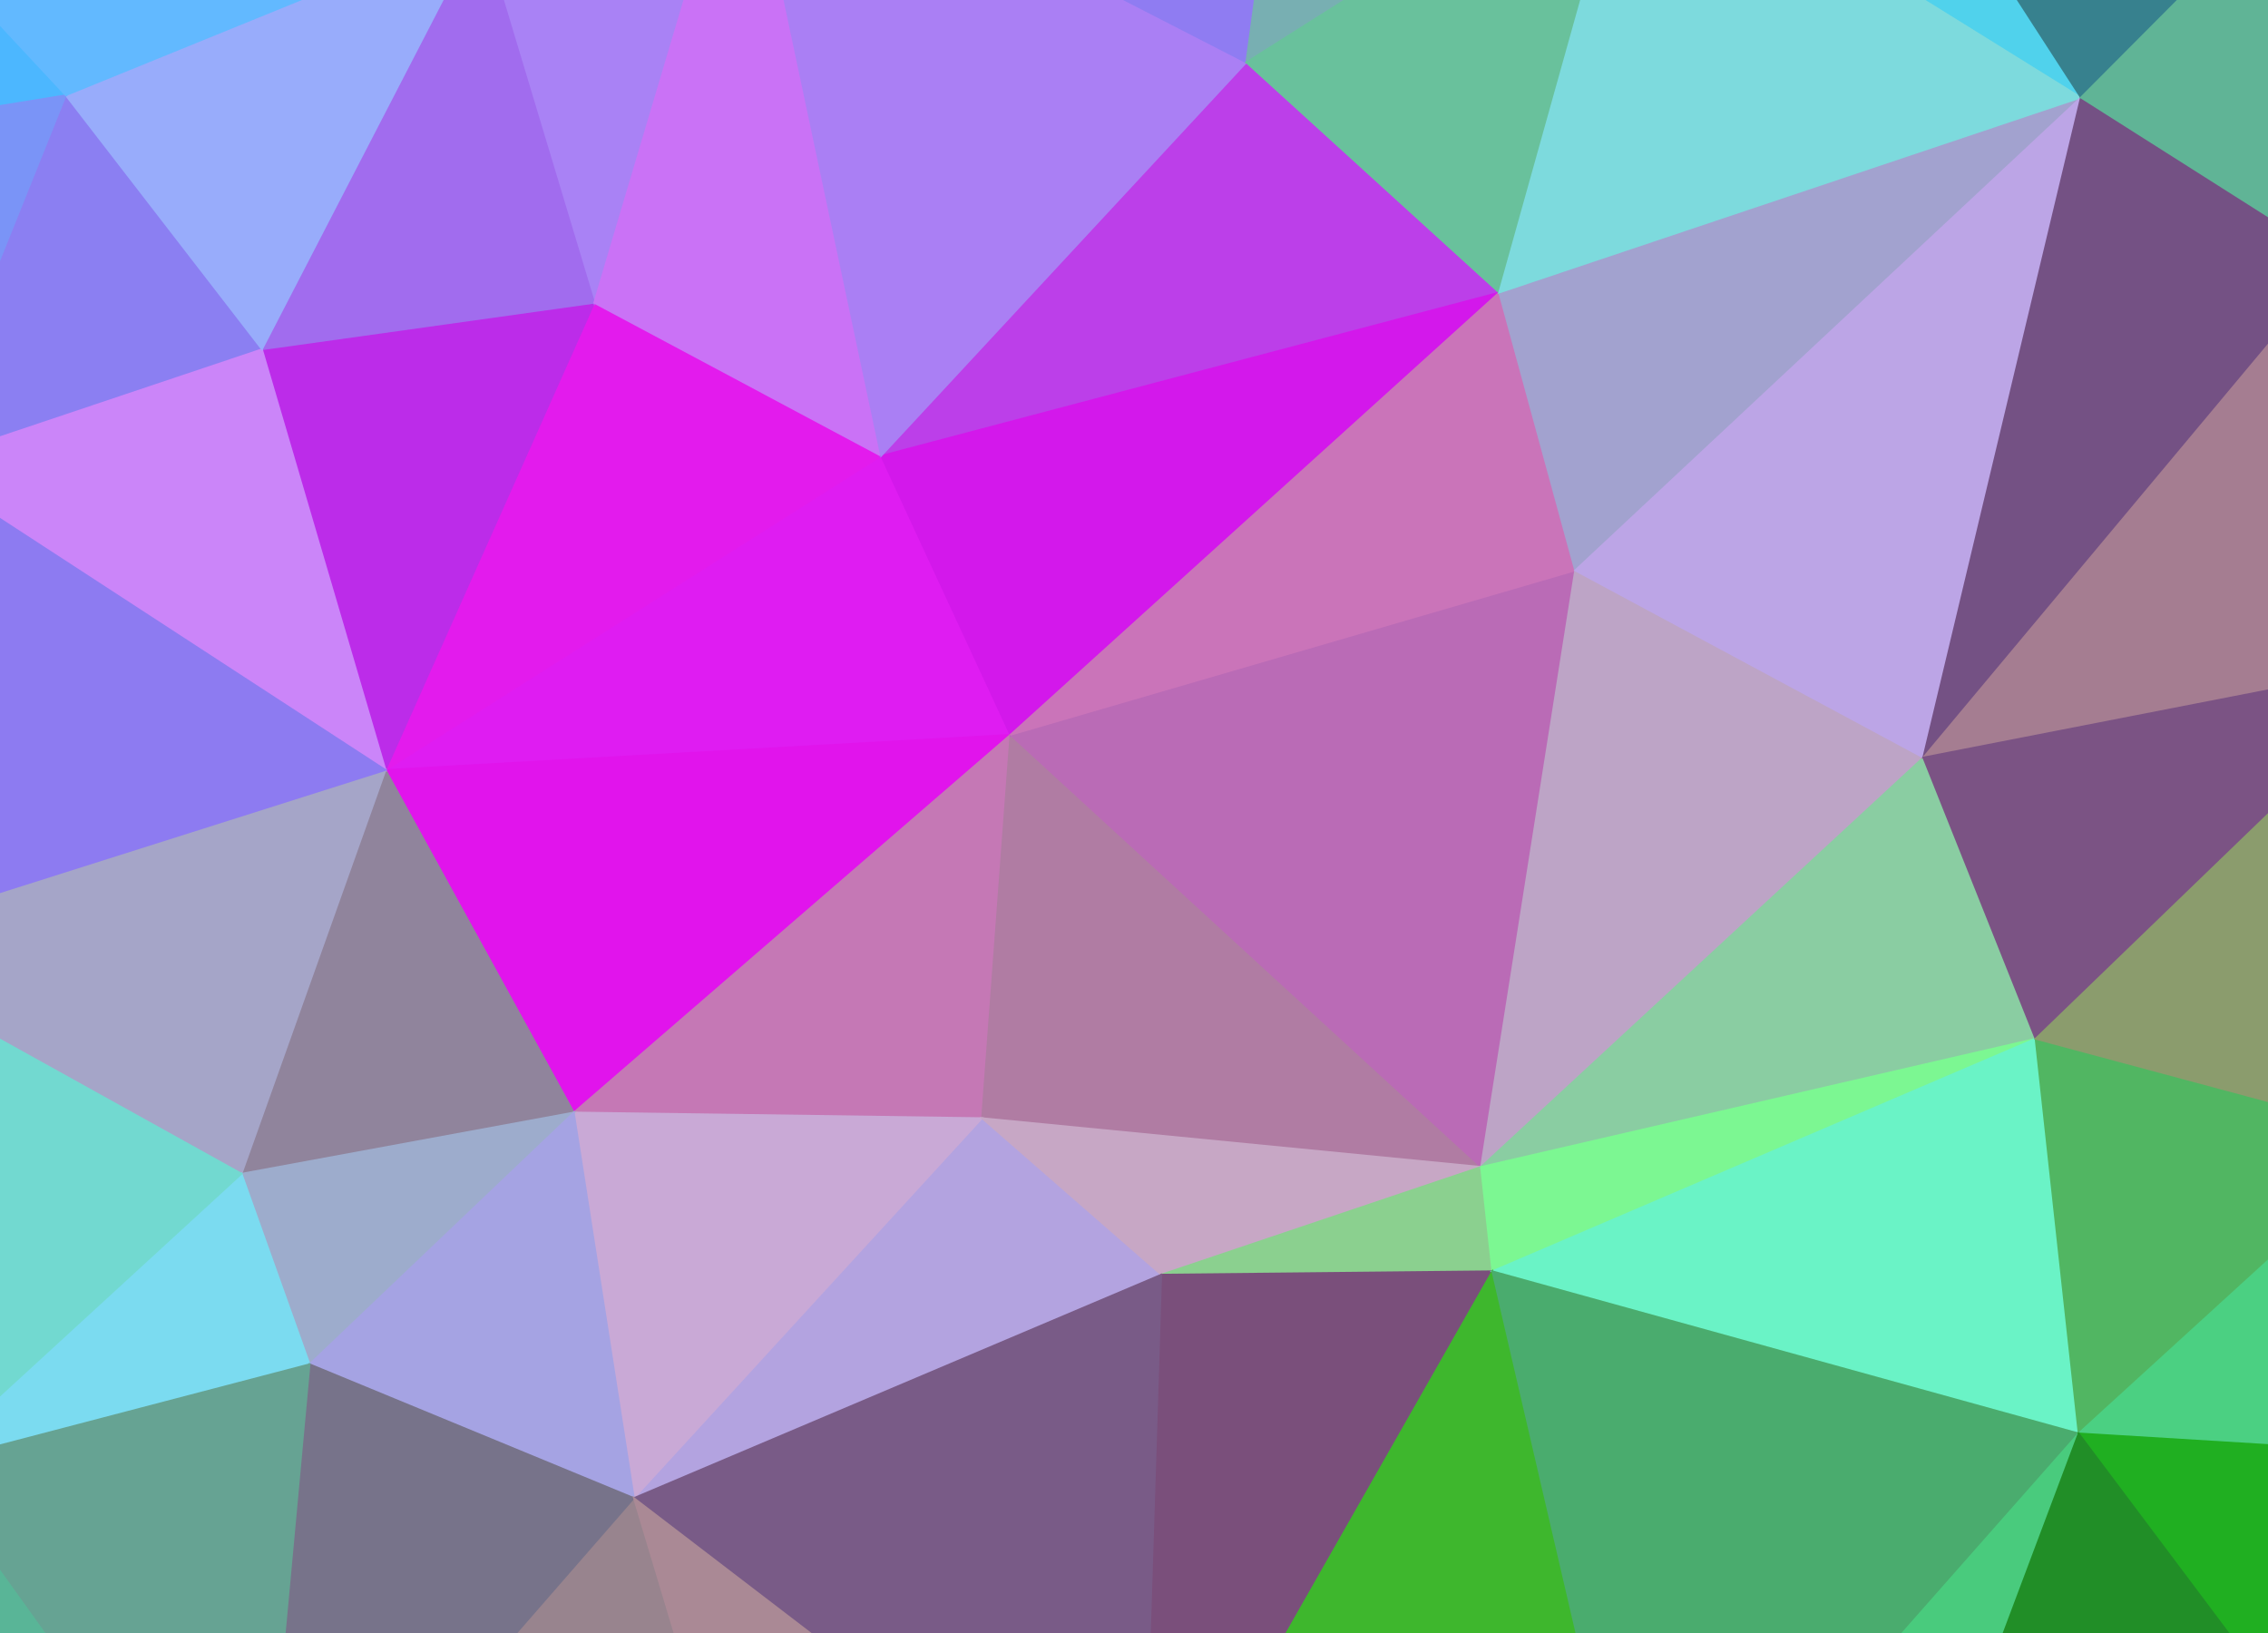
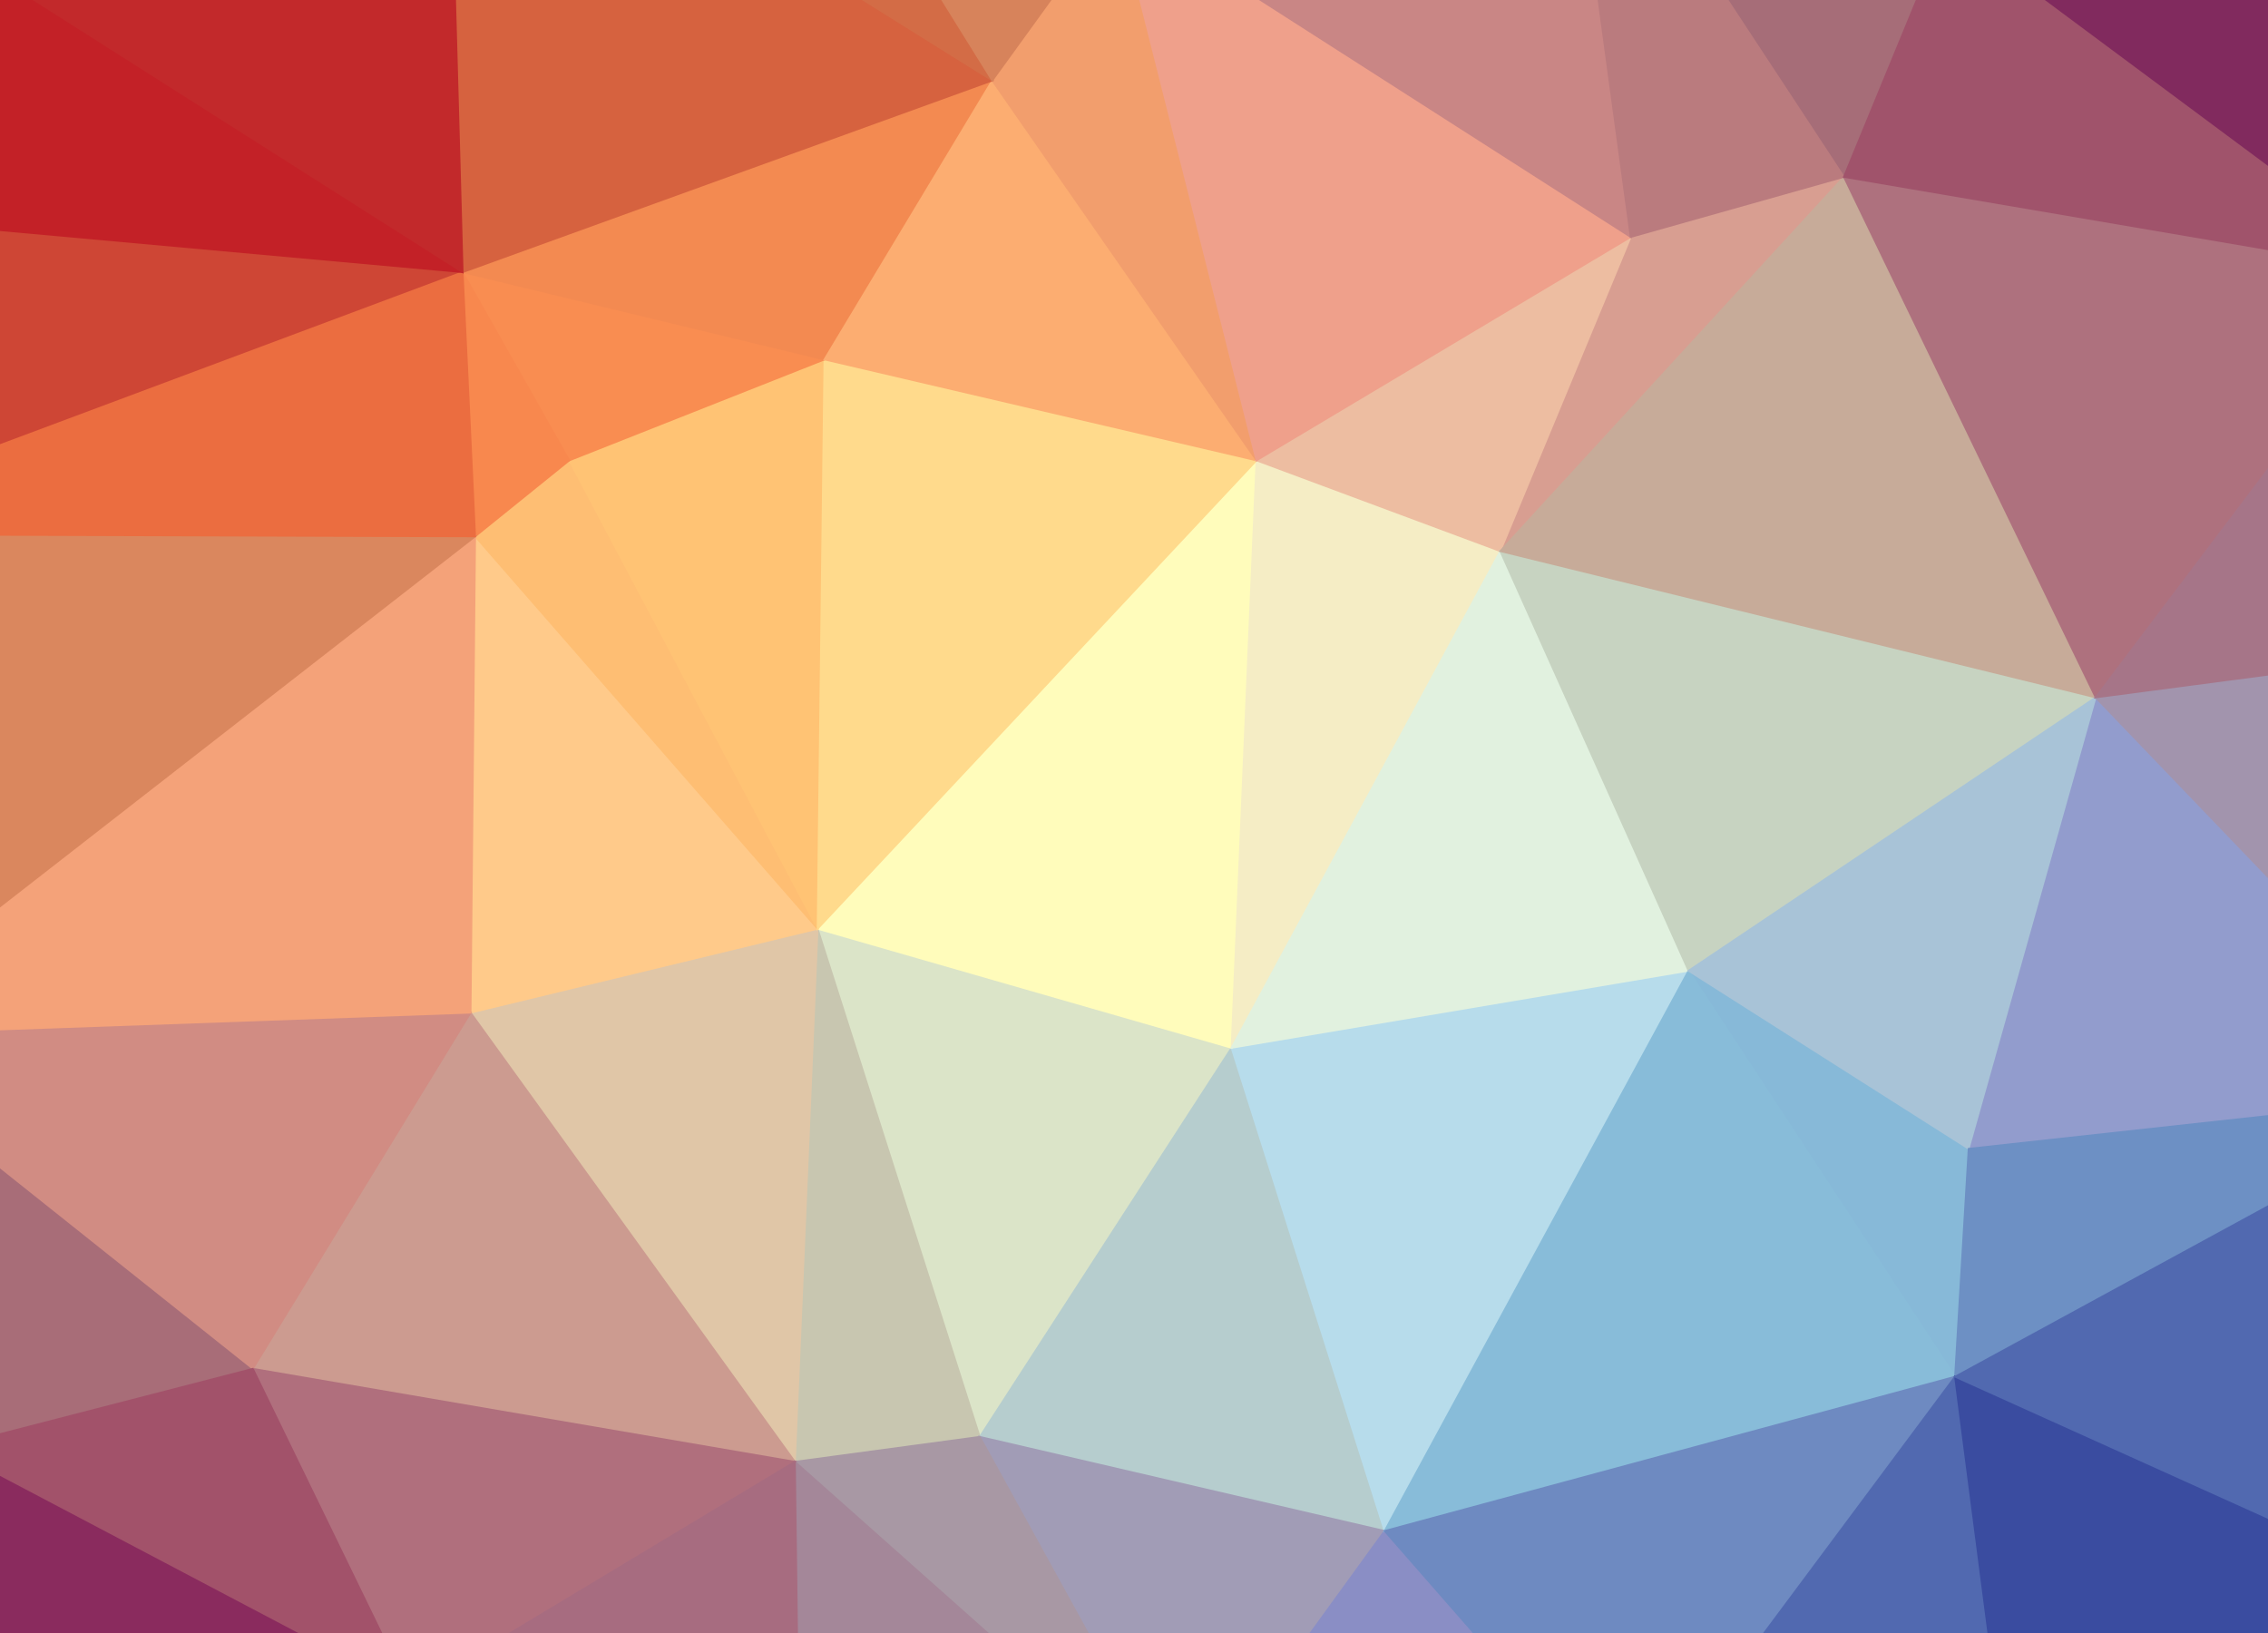
<svg xmlns="http://www.w3.org/2000/svg" width="2000" height="1440">
-   <path d="M891,648L777,402L340,679Z" fill="#df1cf2" stroke="#df1cf2" stroke-width="1.51" />
-   <path d="M340,679L506,981L891,648Z" fill="#e114ec" stroke="#e114ec" stroke-width="1.51" />
-   <path d="M777,402L524,267L340,679Z" fill="#e31bed" stroke="#e31bed" stroke-width="1.51" />
-   <path d="M506,981L866,986L891,648Z" fill="#c578b5" stroke="#c578b5" stroke-width="1.51" />
-   <path d="M524,267L231,308L340,679Z" fill="#bc2ce9" stroke="#bc2ce9" stroke-width="1.51" />
-   <path d="M559,1321L1024,1124L866,986Z" fill="#b3a3e0" stroke="#b3a3e0" stroke-width="1.51" />
-   <path d="M340,679L213,1035L506,981Z" fill="#90849c" stroke="#90849c" stroke-width="1.51" />
-   <path d="M-149,834L213,1035L340,679Z" fill="#a5a5c8" stroke="#a5a5c8" stroke-width="1.51" />
-   <path d="M866,986L1306,1029L891,648Z" fill="#b07ca3" stroke="#b07ca3" stroke-width="1.51" />
-   <path d="M559,1321L866,986L506,981Z" fill="#c9a9d6" stroke="#c9a9d6" stroke-width="1.51" />
-   <path d="M213,1035L273,1203L506,981Z" fill="#9daccc" stroke="#9daccc" stroke-width="1.51" />
-   <path d="M273,1203L559,1321L506,981Z" fill="#a5a3e3" stroke="#a5a3e3" stroke-width="1.51" />
-   <path d="M655,-173L424,-65L524,267Z" fill="#a982f5" stroke="#a982f5" stroke-width="1.51" />
-   <path d="M524,267L424,-65L231,308Z" fill="#a16cee" stroke="#a16cee" stroke-width="1.51" />
-   <path d="M58,84L-73,410L231,308Z" fill="#8b7ff2" stroke="#8b7ff2" stroke-width="1.51" />
-   <path d="M231,308L-73,410L340,679Z" fill="#cb85f9" stroke="#cb85f9" stroke-width="1.51" />
-   <path d="M213,1035L-67,1292L273,1203Z" fill="#7bdbf0" stroke="#7bdbf0" stroke-width="1.51" />
-   <path d="M777,402L655,-173L524,267Z" fill="#ca72f6" stroke="#ca72f6" stroke-width="1.51" />
-   <path d="M1322,258L1099,55L777,402Z" fill="#bc3fe9" stroke="#bc3fe9" stroke-width="1.51" />
-   <path d="M1322,258L777,402L891,648Z" fill="#d318eb" stroke="#d318eb" stroke-width="1.51" />
-   <path d="M424,-65L58,84L231,308Z" fill="#98acfb" stroke="#98acfb" stroke-width="1.51" />
-   <path d="M1306,1029L1389,503L891,648Z" fill="#ba6bb6" stroke="#ba6bb6" stroke-width="1.51" />
-   <path d="M-73,410L-149,834L340,679Z" fill="#8d7bf1" stroke="#8d7bf1" stroke-width="1.51" />
-   <path d="M1389,503L1322,258L891,648Z" fill="#ca74b9" stroke="#ca74b9" stroke-width="1.51" />
-   <path d="M1024,1124L1306,1029L866,986Z" fill="#c7a7c5" stroke="#c7a7c5" stroke-width="1.51" />
-   <path d="M1316,1121L1306,1029L1024,1124Z" fill="#8bd08f" stroke="#8bd08f" stroke-width="1.51" />
-   <path d="M1099,55L655,-173L777,402Z" fill="#aa7ff4" stroke="#aa7ff4" stroke-width="1.51" />
-   <path d="M-147,-136L-349,150L58,84Z" fill="#4cb7ff" stroke="#4cb7ff" stroke-width="1.51" />
-   <path d="M1306,1029L1696,668L1389,503Z" fill="#bda4c6" stroke="#bda4c6" stroke-width="1.51" />
-   <path d="M1007,1664L1316,1121L1024,1124Z" fill="#7a4f7b" stroke="#7a4f7b" stroke-width="1.51" />
-   <path d="M227,1702L669,1687L559,1321Z" fill="#98848e" stroke="#98848e" stroke-width="1.51" />
-   <path d="M-149,834L-67,1292L213,1035Z" fill="#72d9d0" stroke="#72d9d0" stroke-width="1.51" />
-   <path d="M1099,55L1133,-195L655,-173Z" fill="#8f7cf2" stroke="#8f7cf2" stroke-width="1.51" />
-   <path d="M1439,-160L1133,-195L1099,55Z" fill="#78afb2" stroke="#78afb2" stroke-width="1.51" />
-   <path d="M559,1321L1007,1664L1024,1124Z" fill="#795b87" stroke="#795b87" stroke-width="1.51" />
-   <path d="M227,1702L559,1321L273,1203Z" fill="#77738a" stroke="#77738a" stroke-width="1.51" />
-   <path d="M-73,410L-475,533L-149,834Z" fill="#9a7ff6" stroke="#9a7ff6" stroke-width="1.51" />
-   <path d="M-149,834L-338,1204L-67,1292Z" fill="#66d8df" stroke="#66d8df" stroke-width="1.51" />
-   <path d="M58,84L-349,150L-73,410Z" fill="#7a94f7" stroke="#7a94f7" stroke-width="1.51" />
-   <path d="M-147,-136L58,84L424,-65Z" fill="#62b9ff" stroke="#62b9ff" stroke-width="1.51" />
-   <path d="M202,-525L-147,-136L424,-65Z" fill="#6fbaff" stroke="#6fbaff" stroke-width="1.51" />
-   <path d="M1389,503L1835,86L1322,258Z" fill="#a2a2cf" stroke="#a2a2cf" stroke-width="1.51" />
-   <path d="M1322,258L1439,-160L1099,55Z" fill="#69c19c" stroke="#69c19c" stroke-width="1.51" />
-   <path d="M1795,916L1696,668L1306,1029Z" fill="#8acda2" stroke="#8acda2" stroke-width="1.51" />
-   <path d="M-349,150L-475,533L-73,410Z" fill="#9f81f4" stroke="#9f81f4" stroke-width="1.51" />
-   <path d="M-475,533L-424,1010L-149,834Z" fill="#ac85f0" stroke="#ac85f0" stroke-width="1.51" />
-   <path d="M669,1687L1007,1664L559,1321Z" fill="#aa8995" stroke="#aa8995" stroke-width="1.51" />
-   <path d="M1316,1121L1795,916L1306,1029Z" fill="#7cf792" stroke="#7cf792" stroke-width="1.51" />
-   <path d="M-424,1010L-338,1204L-149,834Z" fill="#6cd2c1" stroke="#6cd2c1" stroke-width="1.51" />
-   <path d="M-67,1292L227,1702L273,1203Z" fill="#66a393" stroke="#66a393" stroke-width="1.51" />
-   <path d="M1661,-183L1439,-160L1835,86Z" fill="#50d2ec" stroke="#50d2ec" stroke-width="1.51" />
-   <path d="M-63,1630L227,1702L-67,1292Z" fill="#59b597" stroke="#59b597" stroke-width="1.51" />
-   <path d="M655,-173L503,-536L424,-65Z" fill="#a581f4" stroke="#a581f4" stroke-width="1.51" />
-   <path d="M1133,-653L503,-536L655,-173Z" fill="#ab83fa" stroke="#ab83fa" stroke-width="1.51" />
-   <path d="M1133,-653L655,-173L1133,-195Z" fill="#927cf2" stroke="#927cf2" stroke-width="1.51" />
-   <path d="M-338,1204L-63,1630L-67,1292Z" fill="#429391" stroke="#429391" stroke-width="1.51" />
-   <path d="M1835,86L1439,-160L1322,258Z" fill="#7ddadd" stroke="#7ddadd" stroke-width="1.51" />
-   <path d="M1833,1264L1795,916L1316,1121Z" fill="#6af3c6" stroke="#6af3c6" stroke-width="1.51" />
-   <path d="M503,-536L202,-525L424,-65Z" fill="#7e7ef2" stroke="#7e7ef2" stroke-width="1.51" />
-   <path d="M1007,1664L1450,1698L1316,1121Z" fill="#3eb72d" stroke="#3eb72d" stroke-width="1.51" />
-   <path d="M669,1687L779,1889L1007,1664Z" fill="#998290" stroke="#998290" stroke-width="1.51" />
-   <path d="M153,1897L779,1889L669,1687Z" fill="#a1858f" stroke="#a1858f" stroke-width="1.51" />
-   <path d="M153,1897L669,1687L227,1702Z" fill="#80848e" stroke="#80848e" stroke-width="1.51" />
-   <path d="M779,1889L974,1851L1007,1664Z" fill="#867c8c" stroke="#867c8c" stroke-width="1.51" />
-   <path d="M202,-525L20,-514L-147,-136Z" fill="#44b7ff" stroke="#44b7ff" stroke-width="1.51" />
-   <path d="M-147,-136L-388,-256L-349,150Z" fill="#38b6ff" stroke="#38b6ff" stroke-width="1.51" />
-   <path d="M1439,-160L1311,-544L1133,-195Z" fill="#5ac09e" stroke="#5ac09e" stroke-width="1.51" />
-   <path d="M1835,86L1389,503L1696,668Z" fill="#bca5e6" stroke="#bca5e6" stroke-width="1.51" />
-   <path d="M20,-514L-388,-256L-147,-136Z" fill="#38b6ff" stroke="#38b6ff" stroke-width="1.51" />
-   <path d="M-349,150L-388,-256L-475,533Z" fill="#76b5fe" stroke="#76b5fe" stroke-width="1.51" />
-   <path d="M2062,230L1835,86L1696,668Z" fill="#745184" stroke="#745184" stroke-width="1.51" />
-   <path d="M-63,1630L153,1897L227,1702Z" fill="#68b796" stroke="#68b796" stroke-width="1.51" />
-   <path d="M1338,1978L1450,1698L1007,1664Z" fill="#32b826" stroke="#32b826" stroke-width="1.51" />
-   <path d="M1711,-464L1311,-544L1439,-160Z" fill="#6fd8d4" stroke="#6fd8d4" stroke-width="1.51" />
-   <path d="M1450,1698L1833,1264L1316,1121Z" fill="#4aac6e" stroke="#4aac6e" stroke-width="1.51" />
-   <path d="M2142,581L2062,230L1696,668Z" fill="#a57d91" stroke="#a57d91" stroke-width="1.51" />
-   <path d="M503,-536L-322,-681L202,-525Z" fill="#67b9ff" stroke="#67b9ff" stroke-width="1.51" />
-   <path d="M202,-525L-322,-681L20,-514Z" fill="#38b6ff" stroke="#38b6ff" stroke-width="1.51" />
-   <path d="M1311,-544L1133,-653L1133,-195Z" fill="#89a6c2" stroke="#89a6c2" stroke-width="1.51" />
-   <path d="M-63,1630L-70,2033L153,1897Z" fill="#53b497" stroke="#53b497" stroke-width="1.51" />
-   <path d="M-338,1204L-394,1711L-63,1630Z" fill="#51b497" stroke="#51b497" stroke-width="1.51" />
-   <path d="M-424,1010L-394,1711L-338,1204Z" fill="#2c738b" stroke="#2c738b" stroke-width="1.51" />
-   <path d="M-481,1978L-394,1711L-424,1010Z" fill="#51b497" stroke="#51b497" stroke-width="1.51" />
-   <path d="M1450,1698L1674,1687L1833,1264Z" fill="#49cb7d" stroke="#49cb7d" stroke-width="1.51" />
-   <path d="M1338,1978L1674,1687L1450,1698Z" fill="#58d667" stroke="#58d667" stroke-width="1.51" />
-   <path d="M2142,581L1696,668L1795,916Z" fill="#7b5384" stroke="#7b5384" stroke-width="1.51" />
-   <path d="M2082,-162L1711,-464L1661,-183Z" fill="#2c728a" stroke="#2c728a" stroke-width="1.51" />
-   <path d="M1661,-183L1711,-464L1439,-160Z" fill="#5ad8ea" stroke="#5ad8ea" stroke-width="1.51" />
-   <path d="M2119,1003L1795,916L1833,1264Z" fill="#51b662" stroke="#51b662" stroke-width="1.51" />
-   <path d="M2119,1003L2142,581L1795,916Z" fill="#8b9c6d" stroke="#8b9c6d" stroke-width="1.51" />
-   <path d="M-70,2033L1338,1978L779,1889Z" fill="#ac8994" stroke="#ac8994" stroke-width="1.51" />
-   <path d="M779,1889L1338,1978L974,1851Z" fill="#9c828e" stroke="#9c828e" stroke-width="1.51" />
-   <path d="M974,1851L1338,1978L1007,1664Z" fill="#a28b88" stroke="#a28b88" stroke-width="1.51" />
-   <path d="M1311,-544L2044,-580L1133,-653Z" fill="#6dd8d6" stroke="#6dd8d6" stroke-width="1.51" />
-   <path d="M2082,-162L1661,-183L1835,86Z" fill="#37818e" stroke="#37818e" stroke-width="1.51" />
-   <path d="M2144,1283L2119,1003L1833,1264Z" fill="#4bd082" stroke="#4bd082" stroke-width="1.51" />
-   <path d="M153,1897L-70,2033L779,1889Z" fill="#7e9891" stroke="#7e9891" stroke-width="1.51" />
-   <path d="M-394,1711L-70,2033L-63,1630Z" fill="#51b497" stroke="#51b497" stroke-width="1.51" />
-   <path d="M20,-514L-322,-681L-388,-256Z" fill="#38b6ff" stroke="#38b6ff" stroke-width="1.51" />
-   <path d="M1133,-653L-322,-681L503,-536Z" fill="#8e7ff3" stroke="#8e7ff3" stroke-width="1.51" />
-   <path d="M2205,1760L2144,1283L1833,1264Z" fill="#20af21" stroke="#20af21" stroke-width="1.51" />
-   <path d="M2119,1003L2415,669L2142,581Z" fill="#9f838f" stroke="#9f838f" stroke-width="1.51" />
-   <path d="M2205,1760L1833,1264L1674,1687Z" fill="#218e27" stroke="#218e27" stroke-width="1.51" />
-   <path d="M2561,165L2082,-162L2062,230Z" fill="#69b796" stroke="#69b796" stroke-width="1.51" />
-   <path d="M2062,230L2082,-162L1835,86Z" fill="#60b496" stroke="#60b496" stroke-width="1.51" />
-   <path d="M-394,1711L-481,1978L-70,2033Z" fill="#51b497" stroke="#51b497" stroke-width="1.51" />
-   <path d="M-475,533L-481,1978L-424,1010Z" fill="#53d7f0" stroke="#53d7f0" stroke-width="1.51" />
-   <path d="M2142,581L2561,165L2062,230Z" fill="#91838e" stroke="#91838e" stroke-width="1.51" />
-   <path d="M2565,844L2415,669L2119,1003Z" fill="#879e69" stroke="#879e69" stroke-width="1.51" />
-   <path d="M2082,-162L2044,-580L1711,-464Z" fill="#489f93" stroke="#489f93" stroke-width="1.51" />
-   <path d="M1711,-464L2044,-580L1311,-544Z" fill="#47b9d2" stroke="#47b9d2" stroke-width="1.51" />
-   <path d="M2356,-429L2044,-580L2082,-162Z" fill="#51b497" stroke="#51b497" stroke-width="1.51" />
-   <path d="M2573,1342L2565,844L2119,1003Z" fill="#58d665" stroke="#58d665" stroke-width="1.51" />
-   <path d="M1338,1978L1799,2105L1674,1687Z" fill="#4fd57f" stroke="#4fd57f" stroke-width="1.51" />
-   <path d="M-70,2033L1799,2105L1338,1978Z" fill="#9b828e" stroke="#9b828e" stroke-width="1.51" />
-   <path d="M1799,2105L2205,1760L1674,1687Z" fill="#218a27" stroke="#218a27" stroke-width="1.51" />
-   <path d="M2415,669L2561,165L2142,581Z" fill="#aa8893" stroke="#aa8893" stroke-width="1.51" />
-   <path d="M2573,1342L2119,1003L2144,1283Z" fill="#42bb6e" stroke="#42bb6e" stroke-width="1.51" />
-   <path d="M2565,844L2561,165L2415,669Z" fill="#a38693" stroke="#a38693" stroke-width="1.51" />
-   <path d="M2577,-50L2356,-429L2082,-162Z" fill="#51b497" stroke="#51b497" stroke-width="1.51" />
-   <path d="M2205,1760L2470,1488L2144,1283Z" fill="#20b120" stroke="#20b120" stroke-width="1.51" />
-   <path d="M2565,844L2577,-50L2561,165Z" fill="#90828e" stroke="#90828e" stroke-width="1.51" />
-   <path d="M2561,165L2577,-50L2082,-162Z" fill="#51b497" stroke="#51b497" stroke-width="1.51" />
-   <path d="M2470,1488L2573,1342L2144,1283Z" fill="#218e27" stroke="#218e27" stroke-width="1.51" />
-   <path d="M2565,844L2573,1342L2577,-50Z" fill="#94808d" stroke="#94808d" stroke-width="1.51" />
-   <path d="M2470,1488L2508,1851L2573,1342Z" fill="#20b120" stroke="#20b120" stroke-width="1.51" />
-   <path d="M2205,1760L2508,1851L2470,1488Z" fill="#20b120" stroke="#20b120" stroke-width="1.51" />
-   <path d="M1799,2105L2187,2069L2205,1760Z" fill="#20b120" stroke="#20b120" stroke-width="1.51" />
-   <path d="M2187,2069L2508,1851L2205,1760Z" fill="#20b120" stroke="#20b120" stroke-width="1.51" />
+   <path d="M1086,924L721,819L864,1267Z" fill="#dbe4c8" stroke="#dbe4c8" stroke-width="1.51" />
+   <path d="M721,819L701,1289L864,1267Z" fill="#c8c6b0" stroke="#c8c6b0" stroke-width="1.51" />
+   <path d="M721,819L415,893L701,1289Z" fill="#e0c6a7" stroke="#e0c6a7" stroke-width="1.51" />
+   <path d="M864,1267L1221,1350L1086,924Z" fill="#b6cdce" stroke="#b6cdce" stroke-width="1.51" />
+   <path d="M1044,1594L1221,1350L864,1267Z" fill="#a19cb6" stroke="#a19cb6" stroke-width="1.51" />
+   <path d="M701,1289L1044,1594L864,1267Z" fill="#a898a4" stroke="#a898a4" stroke-width="1.51" />
+   <path d="M1221,1350L1489,856L1086,924Z" fill="#b7dceb" stroke="#b7dceb" stroke-width="1.51" />
+   <path d="M1086,924L1108,406L721,819Z" fill="#fffcbb" stroke="#fffcbb" stroke-width="1.51" />
+   <path d="M1323,486L1108,406L1086,924Z" fill="#f5edc5" stroke="#f5edc5" stroke-width="1.51" />
+   <path d="M721,819L419,473L415,893Z" fill="#ffca8a" stroke="#ffca8a" stroke-width="1.51" />
+   <path d="M415,893L223,1207L701,1289Z" fill="#cc9b90" stroke="#cc9b90" stroke-width="1.51" />
+   <path d="M701,1289L707,1759L1044,1594Z" fill="#a48799" stroke="#a48799" stroke-width="1.51" />
+   <path d="M223,1207L362,1493L701,1289Z" fill="#b06f7d" stroke="#b06f7d" stroke-width="1.51" />
+   <path d="M502,406L419,473L721,819Z" fill="#febe73" stroke="#febe73" stroke-width="1.51" />
+   <path d="M-146,913L-48,1277L223,1207Z" fill="#a86d78" stroke="#a86d78" stroke-width="1.51" />
+   <path d="M1489,856L1323,486L1086,924Z" fill="#e1f1df" stroke="#e1f1df" stroke-width="1.51" />
+   <path d="M727,317L502,406L721,819Z" fill="#ffc374" stroke="#ffc374" stroke-width="1.51" />
+   <path d="M1108,406L727,317L721,819Z" fill="#ffda8c" stroke="#ffda8c" stroke-width="1.51" />
+   <path d="M362,1493L707,1759L701,1289Z" fill="#a76c80" stroke="#a76c80" stroke-width="1.51" />
+   <path d="M1724,1214L1736,1013L1489,856Z" fill="#87b9d8" stroke="#87b9d8" stroke-width="1.51" />
+   <path d="M1044,1594L1438,1598L1221,1350Z" fill="#8a8ec5" stroke="#8a8ec5" stroke-width="1.51" />
+   <path d="M1358,1971L1438,1598L1044,1594Z" fill="#848bc4" stroke="#848bc4" stroke-width="1.51" />
+   <path d="M1626,156L1438,209L1323,486Z" fill="#d89e91" stroke="#d89e91" stroke-width="1.51" />
+   <path d="M1724,1214L1489,856L1221,1350Z" fill="#88bcd9" stroke="#88bcd9" stroke-width="1.51" />
+   <path d="M1438,1598L1724,1214L1221,1350Z" fill="#6e8ac1" stroke="#6e8ac1" stroke-width="1.51" />
+   <path d="M727,317L408,240L502,406Z" fill="#f98d51" stroke="#f98d51" stroke-width="1.51" />
+   <path d="M502,406L408,240L419,473Z" fill="#f8884e" stroke="#f8884e" stroke-width="1.51" />
+   <path d="M-146,913L223,1207L415,893Z" fill="#d18c83" stroke="#d18c83" stroke-width="1.51" />
+   <path d="M875,71L408,240L727,317Z" fill="#f38a51" stroke="#f38a51" stroke-width="1.51" />
+   <path d="M707,1759L871,1931L1044,1594Z" fill="#a48b9f" stroke="#a48b9f" stroke-width="1.51" />
+   <path d="M549,2113L871,1931L707,1759Z" fill="#a57a8d" stroke="#a57a8d" stroke-width="1.51" />
+   <path d="M223,1207L-48,1277L362,1493Z" fill="#a2526a" stroke="#a2526a" stroke-width="1.51" />
+   <path d="M362,1493L197,1843L707,1759Z" fill="#a55272" stroke="#a55272" stroke-width="1.51" />
+   <path d="M-146,913L415,893L419,473Z" fill="#f4a279" stroke="#f4a279" stroke-width="1.51" />
+   <path d="M1108,406L875,71L727,317Z" fill="#fcad71" stroke="#fcad71" stroke-width="1.51" />
+   <path d="M985,-81L875,71L1108,406Z" fill="#f29e6d" stroke="#f29e6d" stroke-width="1.51" />
+   <path d="M1323,486L1438,209L1108,406Z" fill="#edbda1" stroke="#edbda1" stroke-width="1.51" />
+   <path d="M1848,615L1323,486L1489,856Z" fill="#c7d3c1" stroke="#c7d3c1" stroke-width="1.51" />
+   <path d="M-210,471L-146,913L419,473Z" fill="#da875e" stroke="#da875e" stroke-width="1.51" />
+   <path d="M-70,1630L197,1843L362,1493Z" fill="#943160" stroke="#943160" stroke-width="1.51" />
+   <path d="M2183,964L1848,615L1736,1013Z" fill="#929ccd" stroke="#929ccd" stroke-width="1.51" />
+   <path d="M1736,1013L1848,615L1489,856Z" fill="#a8c3d7" stroke="#a8c3d7" stroke-width="1.51" />
+   <path d="M1438,1598L1787,1699L1724,1214Z" fill="#5169b0" stroke="#5169b0" stroke-width="1.51" />
+   <path d="M871,1931L1358,1971L1044,1594Z" fill="#9a92b9" stroke="#9a92b9" stroke-width="1.51" />
+   <path d="M875,71L395,-229L408,240Z" fill="#d6623f" stroke="#d6623f" stroke-width="1.51" />
+   <path d="M1438,209L985,-81L1108,406Z" fill="#efa08b" stroke="#efa08b" stroke-width="1.51" />
+   <path d="M-48,1277L-70,1630L362,1493Z" fill="#8a2b5e" stroke="#8a2b5e" stroke-width="1.51" />
+   <path d="M-349,1579L-70,1630L-48,1277Z" fill="#80265d" stroke="#80265d" stroke-width="1.51" />
+   <path d="M197,1843L549,2113L707,1759Z" fill="#a65c77" stroke="#a65c77" stroke-width="1.51" />
+   <path d="M871,1931L549,2113L1358,1971Z" fill="#a38fa5" stroke="#a38fa5" stroke-width="1.51" />
+   <path d="M1358,1971L1787,1699L1438,1598Z" fill="#6277b8" stroke="#6277b8" stroke-width="1.51" />
+   <path d="M1724,1214L2183,964L1736,1013Z" fill="#6d90c4" stroke="#6d90c4" stroke-width="1.51" />
+   <path d="M1438,209L1380,-218L985,-81Z" fill="#c98685" stroke="#c98685" stroke-width="1.51" />
+   <path d="M1848,615L1626,156L1323,486Z" fill="#c7ab99" stroke="#c7ab99" stroke-width="1.51" />
+   <path d="M-146,913L-330,1002L-48,1277Z" fill="#b2777d" stroke="#b2777d" stroke-width="1.51" />
+   <path d="M-447,556L-330,1002L-146,913Z" fill="#d38b80" stroke="#d38b80" stroke-width="1.51" />
+   <path d="M-176,187L-210,471L408,240Z" fill="#ce4635" stroke="#ce4635" stroke-width="1.51" />
+   <path d="M408,240L-210,471L419,473Z" fill="#eb6d40" stroke="#eb6d40" stroke-width="1.51" />
+   <path d="M197,1843L-27,1902L549,2113Z" fill="#9b3963" stroke="#9b3963" stroke-width="1.51" />
+   <path d="M-70,1630L-27,1902L197,1843Z" fill="#84285d" stroke="#84285d" stroke-width="1.51" />
+   <path d="M-349,1579L-27,1902L-70,1630Z" fill="#80265d" stroke="#80265d" stroke-width="1.51" />
+   <path d="M1787,1699L2103,1385L1724,1214Z" fill="#3a4ca0" stroke="#3a4ca0" stroke-width="1.51" />
+   <path d="M2103,1385L2183,964L1724,1214Z" fill="#5169b0" stroke="#5169b0" stroke-width="1.51" />
+   <path d="M1848,615L2130,242L1626,156Z" fill="#ae717e" stroke="#ae717e" stroke-width="1.51" />
+   <path d="M-36,-42L-176,187L408,240Z" fill="#c32127" stroke="#c32127" stroke-width="1.51" />
+   <path d="M-447,556L-496,1306L-330,1002Z" fill="#c38384" stroke="#c38384" stroke-width="1.51" />
+   <path d="M-496,1306L-349,1579L-48,1277Z" fill="#853561" stroke="#853561" stroke-width="1.51" />
+   <path d="M647,-296L395,-229L875,71Z" fill="#d36c46" stroke="#d36c46" stroke-width="1.51" />
+   <path d="M887,-407L647,-296L985,-81Z" fill="#d7835c" stroke="#d7835c" stroke-width="1.51" />
+   <path d="M985,-81L647,-296L875,71Z" fill="#d7835b" stroke="#d7835b" stroke-width="1.51" />
+   <path d="M2183,964L2121,579L1848,615Z" fill="#a294ad" stroke="#a294ad" stroke-width="1.51" />
+   <path d="M1717,-65L1380,-218L1626,156Z" fill="#a66d78" stroke="#a66d78" stroke-width="1.51" />
+   <path d="M1626,156L1380,-218L1438,209Z" fill="#ba7b7e" stroke="#ba7b7e" stroke-width="1.51" />
+   <path d="M2311,1969L1845,1944L1358,1971Z" fill="#3b50a2" stroke="#3b50a2" stroke-width="1.51" />
+   <path d="M1358,1971L1845,1944L1787,1699Z" fill="#4f67af" stroke="#4f67af" stroke-width="1.51" />
+   <path d="M1787,1699L2220,1727L2103,1385Z" fill="#313695" stroke="#313695" stroke-width="1.51" />
+   <path d="M2130,242L1717,-65L1626,156Z" fill="#a0536b" stroke="#a0536b" stroke-width="1.51" />
+   <path d="M-447,556L-146,913L-210,471Z" fill="#d88862" stroke="#d88862" stroke-width="1.51" />
+   <path d="M-330,1002L-496,1306L-48,1277Z" fill="#9d6173" stroke="#9d6173" stroke-width="1.51" />
+   <path d="M-470,145L-447,556L-210,471Z" fill="#d15c3e" stroke="#d15c3e" stroke-width="1.51" />
+   <path d="M-176,187L-470,145L-210,471Z" fill="#ca3d32" stroke="#ca3d32" stroke-width="1.51" />
+   <path d="M395,-229L-36,-42L408,240Z" fill="#c2292b" stroke="#c2292b" stroke-width="1.51" />
+   <path d="M1380,-218L887,-407L985,-81Z" fill="#d68d78" stroke="#d68d78" stroke-width="1.51" />
+   <path d="M647,-296L295,-396L395,-229Z" fill="#ce4b37" stroke="#ce4b37" stroke-width="1.51" />
+   <path d="M2121,579L2130,242L1848,615Z" fill="#a67588" stroke="#a67588" stroke-width="1.51" />
+   <path d="M2425,155L2130,242L2121,579Z" fill="#a55774" stroke="#a55774" stroke-width="1.51" />
+   <path d="M2183,964L2569,665L2121,579Z" fill="#a094b0" stroke="#a094b0" stroke-width="1.51" />
+   <path d="M2103,1385L2384,1033L2183,964Z" fill="#5c73b5" stroke="#5c73b5" stroke-width="1.51" />
+   <path d="M2522,1290L2384,1033L2103,1385Z" fill="#4960ab" stroke="#4960ab" stroke-width="1.51" />
+   <path d="M395,-229L295,-396L-36,-42Z" fill="#bf2128" stroke="#bf2128" stroke-width="1.51" />
+   <path d="M644,-525L295,-396L647,-296Z" fill="#d15a3d" stroke="#d15a3d" stroke-width="1.51" />
+   <path d="M2169,1896L2220,1727L1787,1699Z" fill="#313695" stroke="#313695" stroke-width="1.51" />
+   <path d="M1356,-461L644,-525L887,-407Z" fill="#d98d69" stroke="#d98d69" stroke-width="1.51" />
+   <path d="M887,-407L644,-525L647,-296Z" fill="#d5774f" stroke="#d5774f" stroke-width="1.51" />
+   <path d="M1380,-218L1356,-461L887,-407Z" fill="#d08987" stroke="#d08987" stroke-width="1.51" />
+   <path d="M1796,-599L1356,-461L1380,-218Z" fill="#ae737b" stroke="#ae737b" stroke-width="1.51" />
+   <path d="M1796,-599L1380,-218L1717,-65Z" fill="#a06575" stroke="#a06575" stroke-width="1.51" />
+   <path d="M1845,1944L2169,1896L1787,1699Z" fill="#36419a" stroke="#36419a" stroke-width="1.51" />
+   <path d="M-447,556L-516,-89L-496,1306Z" fill="#d7825a" stroke="#d7825a" stroke-width="1.51" />
+   <path d="M-516,-89L-470,145L-176,187Z" fill="#b31227" stroke="#b31227" stroke-width="1.51" />
+   <path d="M-516,-89L-176,187L-36,-42Z" fill="#a80426" stroke="#a80426" stroke-width="1.51" />
+   <path d="M2311,1969L2308,1688L2220,1727Z" fill="#313695" stroke="#313695" stroke-width="1.51" />
+   <path d="M2220,1727L2308,1688L2103,1385Z" fill="#313695" stroke="#313695" stroke-width="1.51" />
+   <path d="M-496,1306L-442,2080L-349,1579Z" fill="#80265d" stroke="#80265d" stroke-width="1.51" />
+   <path d="M-349,1579L-442,2080L-27,1902Z" fill="#80265d" stroke="#80265d" stroke-width="1.51" />
+   <path d="M-27,1902L-442,2080L549,2113Z" fill="#83285d" stroke="#83285d" stroke-width="1.51" />
+   <path d="M2425,155L2098,-198L2130,242Z" fill="#8b2c5e" stroke="#8b2c5e" stroke-width="1.51" />
+   <path d="M2308,1688L2522,1290L2103,1385Z" fill="#313695" stroke="#313695" stroke-width="1.51" />
+   <path d="M2308,1688L2311,1969L2522,1290Z" fill="#313695" stroke="#313695" stroke-width="1.51" />
+   <path d="M2169,1896L2311,1969L2220,1727Z" fill="#313695" stroke="#313695" stroke-width="1.51" />
+   <path d="M1845,1944L2311,1969L2169,1896Z" fill="#313695" stroke="#313695" stroke-width="1.51" />
+   <path d="M549,2113L2311,1969L1358,1971Z" fill="#7384bf" stroke="#7384bf" stroke-width="1.51" />
+   <path d="M2130,242L2098,-198L1717,-65Z" fill="#812a5e" stroke="#812a5e" stroke-width="1.51" />
+   <path d="M2569,665L2183,964L2384,1033Z" fill="#8a8ec6" stroke="#8a8ec6" stroke-width="1.51" />
+   <path d="M2522,1290L2569,665L2384,1033Z" fill="#7685c0" stroke="#7685c0" stroke-width="1.51" />
+   <path d="M-54,-607L-516,-89L-36,-42Z" fill="#a50026" stroke="#a50026" stroke-width="1.51" />
+   <path d="M-470,145L-516,-89L-447,556Z" fill="#c42e2c" stroke="#c42e2c" stroke-width="1.51" />
+   <path d="M2569,665L2425,155L2121,579Z" fill="#a67386" stroke="#a67386" stroke-width="1.51" />
+   <path d="M295,-396L-54,-607L-36,-42Z" fill="#ad0b27" stroke="#ad0b27" stroke-width="1.51" />
+   <path d="M644,-525L-54,-607L295,-396Z" fill="#c5312d" stroke="#c5312d" stroke-width="1.51" />
+   <path d="M1796,-599L-54,-607L644,-525Z" fill="#d68057" stroke="#d68057" stroke-width="1.51" />
+   <path d="M2040,-538L1796,-599L2098,-198Z" fill="#812b5e" stroke="#812b5e" stroke-width="1.51" />
+   <path d="M2098,-198L1796,-599L1717,-65Z" fill="#894065" stroke="#894065" stroke-width="1.51" />
+   <path d="M1356,-461L1796,-599L644,-525Z" fill="#c98685" stroke="#c98685" stroke-width="1.51" />
+   <path d="M2551,-403L2040,-538L2098,-198Z" fill="#80265d" stroke="#80265d" stroke-width="1.51" />
+   <path d="M2425,155L2570,-59L2098,-198Z" fill="#80265d" stroke="#80265d" stroke-width="1.51" />
+   <path d="M2569,665L2570,-59L2425,155Z" fill="#a2486c" stroke="#a2486c" stroke-width="1.51" />
+   <path d="M-54,-607L-581,-488L-516,-89Z" fill="#a50026" stroke="#a50026" stroke-width="1.51" />
+   <path d="M-516,-89L-581,-488L-496,1306Z" fill="#c83830" stroke="#c83830" stroke-width="1.51" />
+   <path d="M2570,-59L2551,-403L2098,-198Z" fill="#80265d" stroke="#80265d" stroke-width="1.51" />
</svg>
